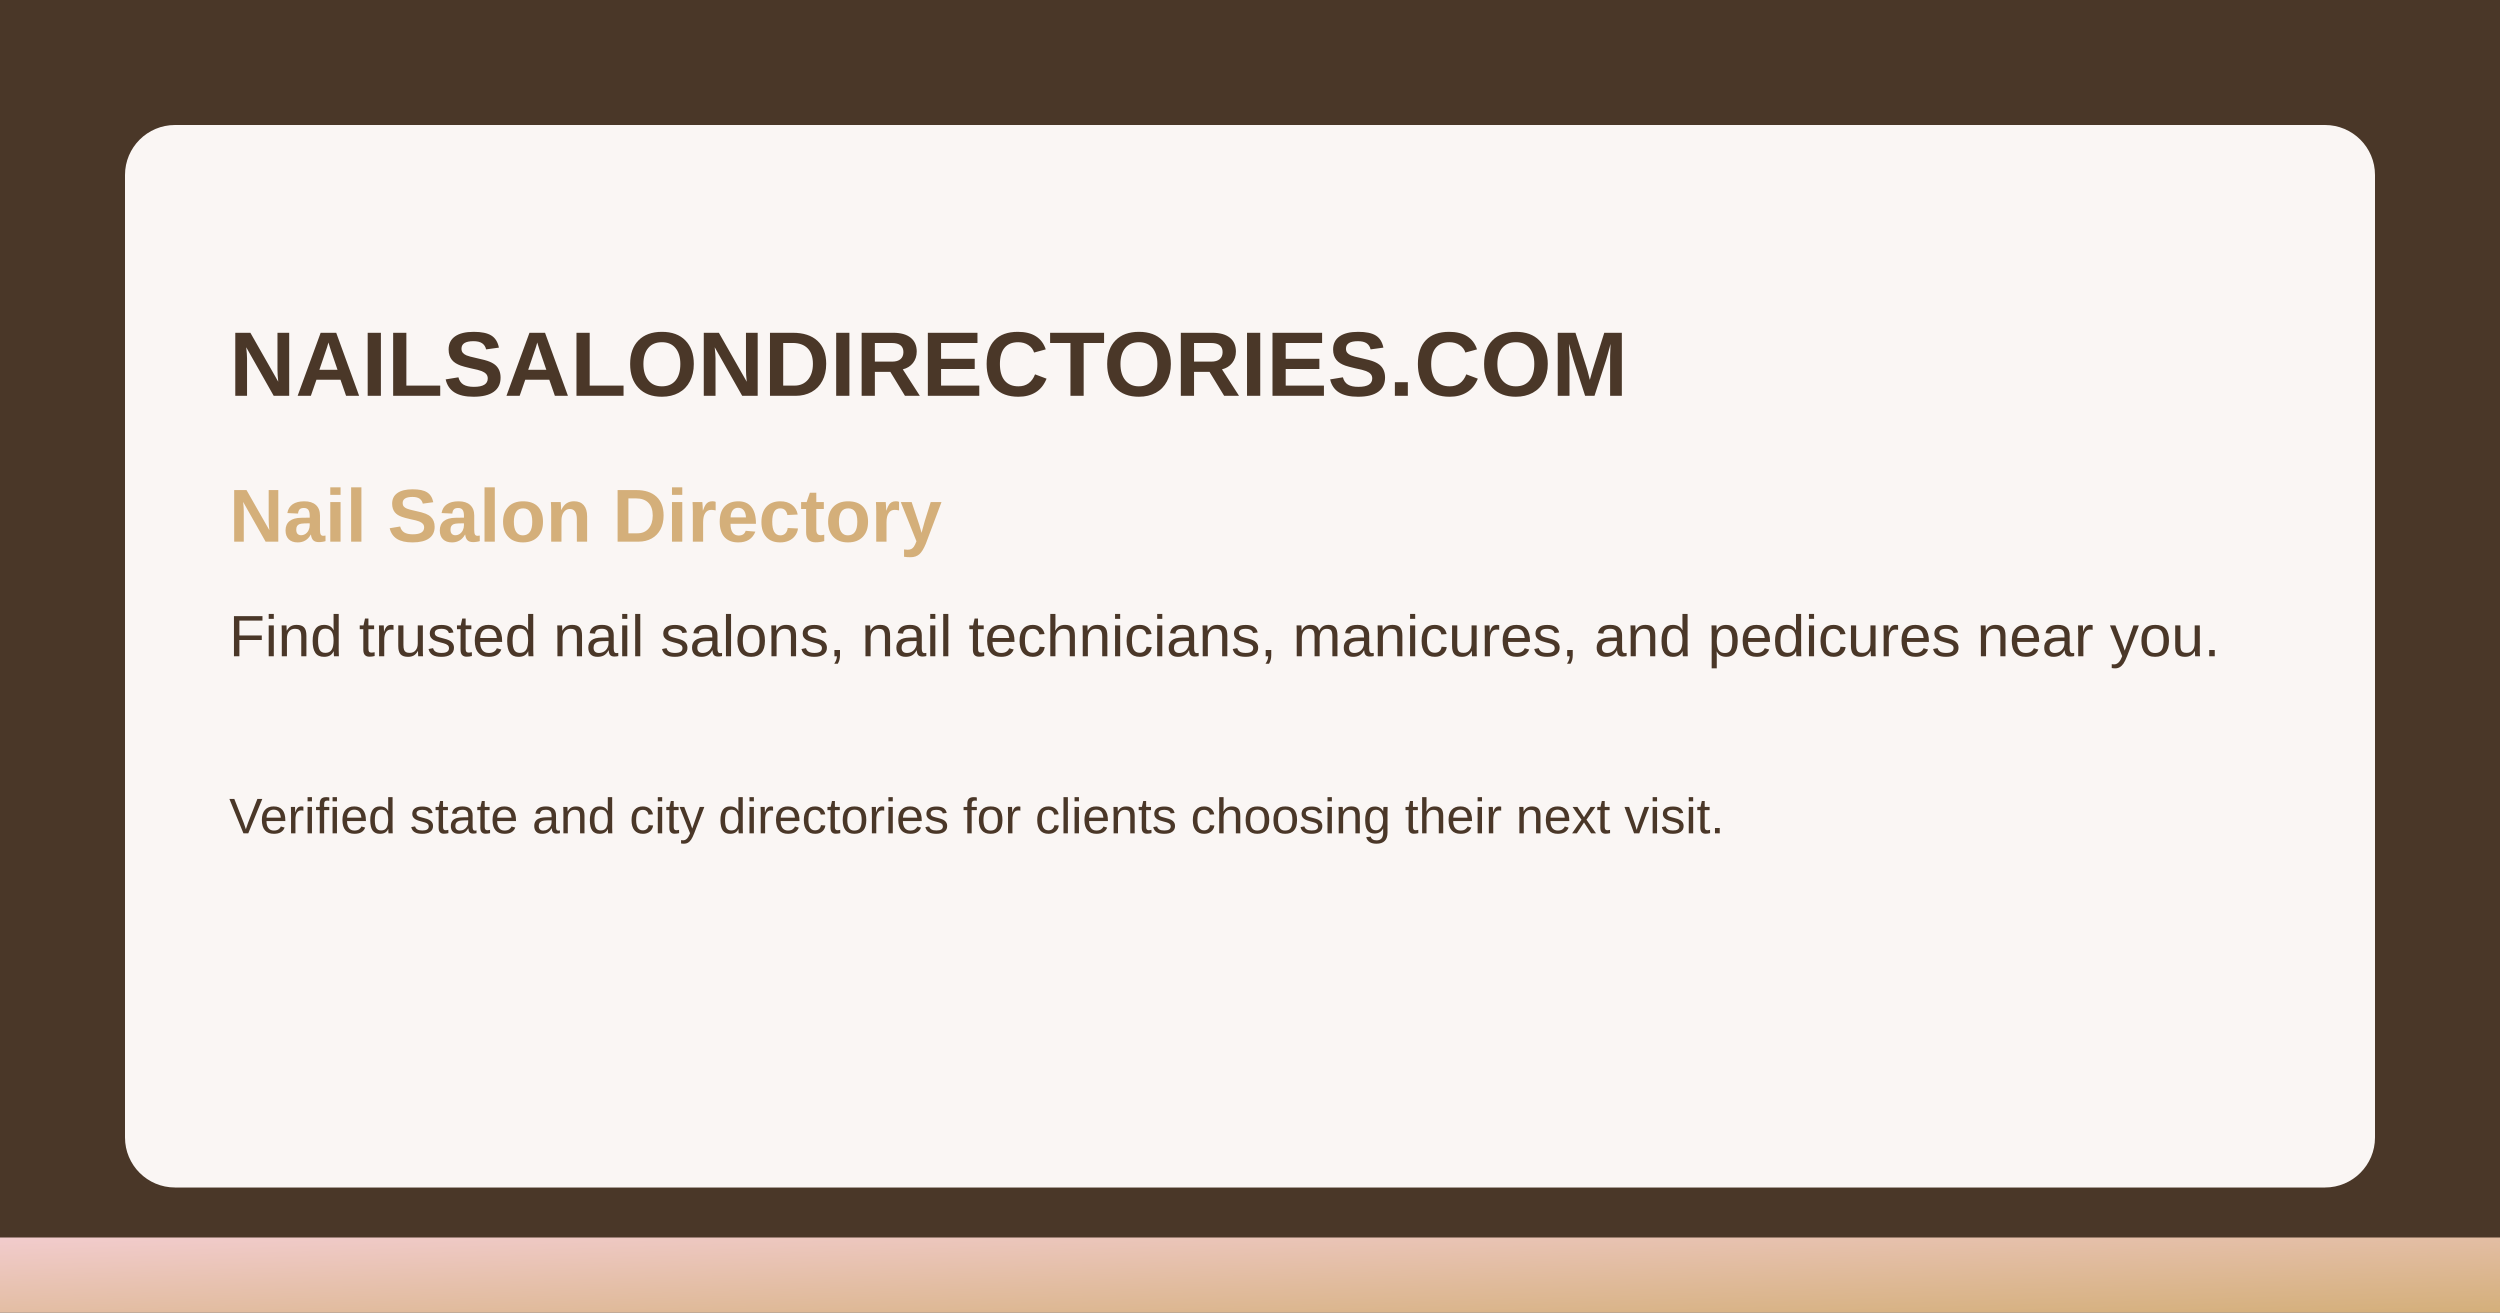
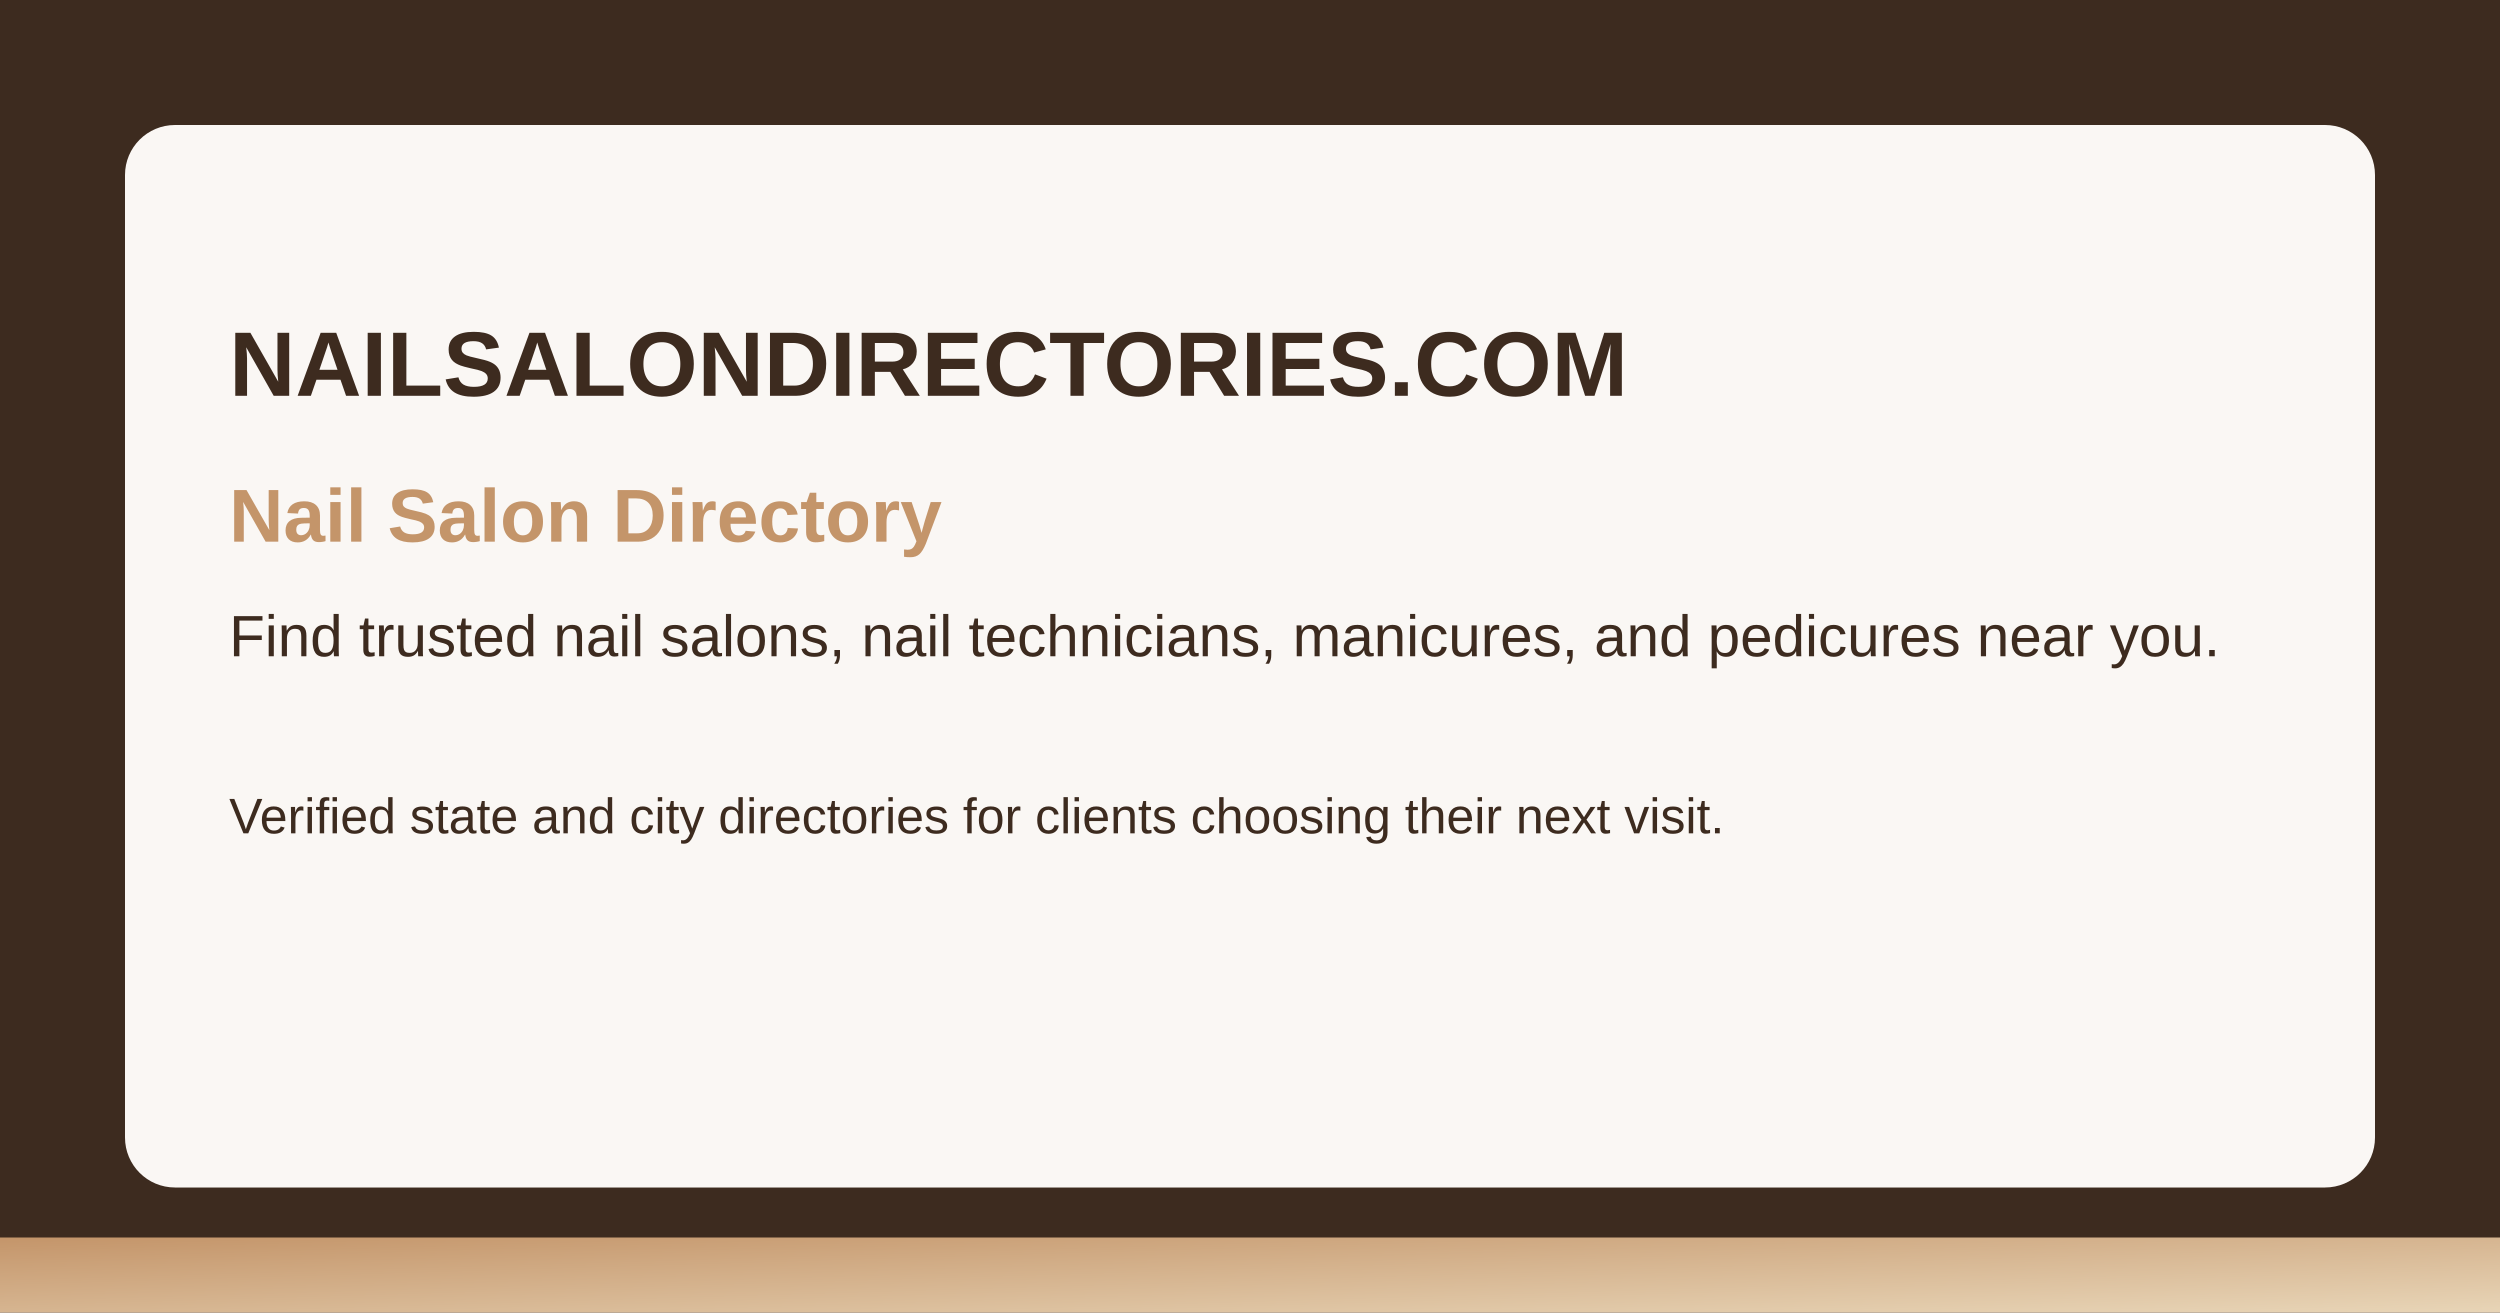
<svg xmlns="http://www.w3.org/2000/svg" width="1200" height="630" viewBox="0 0 1200 630" fill="none">
  <defs>
    <linearGradient id="ogBar" x1="0" y1="0" x2="1" y2="1">
-       <stop offset="0%" stop-color="#F2CCCD" />
-       <stop offset="100%" stop-color="#D4AF7A" />
+       <stop offset="0%" stop-color="#C4956A" />
+       <stop offset="100%" stop-color="#E8D5B7" />
    </linearGradient>
  </defs>
-   <rect width="1200" height="630" fill="#4A3728" />
+   <rect width="1200" height="630" fill="#3D2B1F" />
  <rect x="0" y="594" width="1200" height="36" fill="url(#ogBar)" />
-   <rect x="60" y="60" width="1080" height="510" rx="24" fill="#FAF6F4" />
-   <text x="110" y="190" fill="#4A3728" font-family="Arial, Helvetica, sans-serif" font-size="44" font-weight="700">
+   <rect x="60" y="60" width="1080" height="510" rx="24" fill="#FAF7F4" />
+   <text x="110" y="190" fill="#3D2B1F" font-family="Arial, Helvetica, sans-serif" font-size="44" font-weight="700">
    NAILSALONDIRECTORIES.COM
  </text>
-   <text x="110" y="260" fill="#D4AF7A" font-family="Arial, Helvetica, sans-serif" font-size="36" font-weight="700">
+   <text x="110" y="260" fill="#C4956A" font-family="Arial, Helvetica, sans-serif" font-size="36" font-weight="700">
    Nail Salon Directory
  </text>
-   <text x="110" y="315" fill="#4A3728" font-family="Arial, Helvetica, sans-serif" font-size="28" font-weight="500">
+   <text x="110" y="315" fill="#3D2B1F" font-family="Arial, Helvetica, sans-serif" font-size="28" font-weight="500">
    Find trusted nail salons, nail technicians, manicures, and pedicures near you.
  </text>
-   <text x="110" y="400" fill="#4A3728" font-family="Arial, Helvetica, sans-serif" font-size="24" font-weight="500">
+   <text x="110" y="400" fill="#3D2B1F" font-family="Arial, Helvetica, sans-serif" font-size="24" font-weight="500">
    Verified state and city directories for clients choosing their next visit.
  </text>
</svg>
